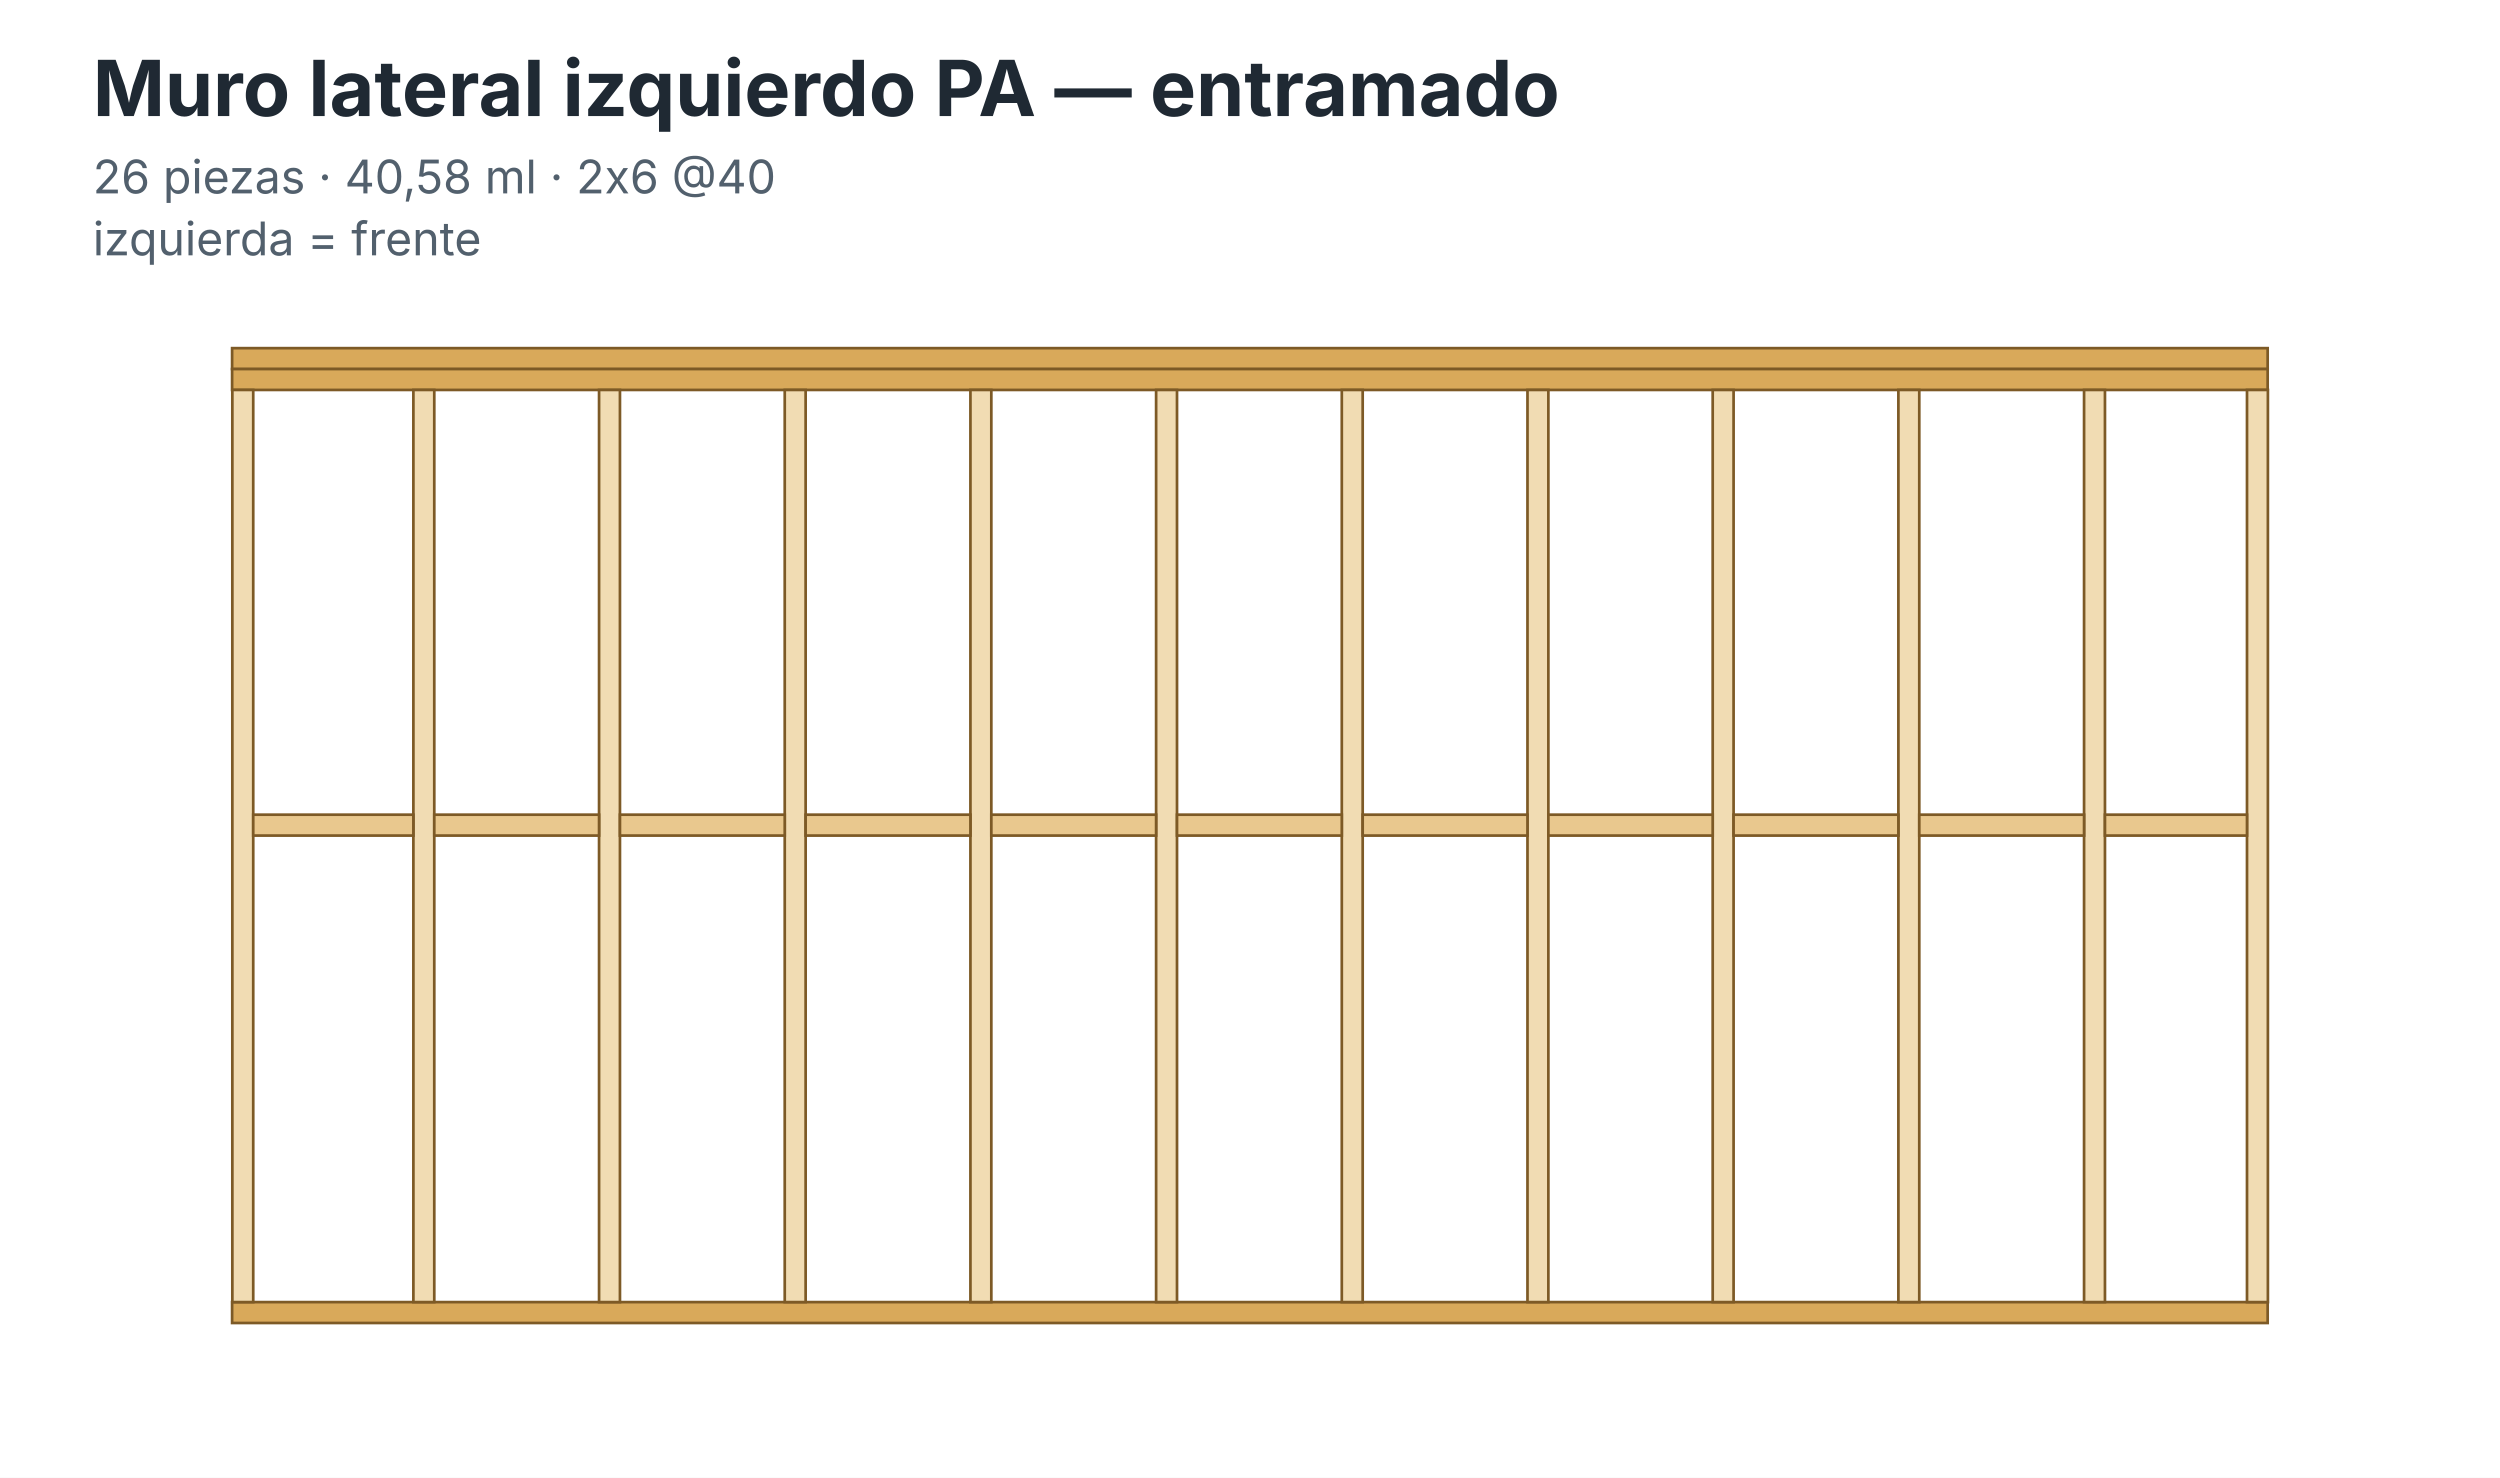
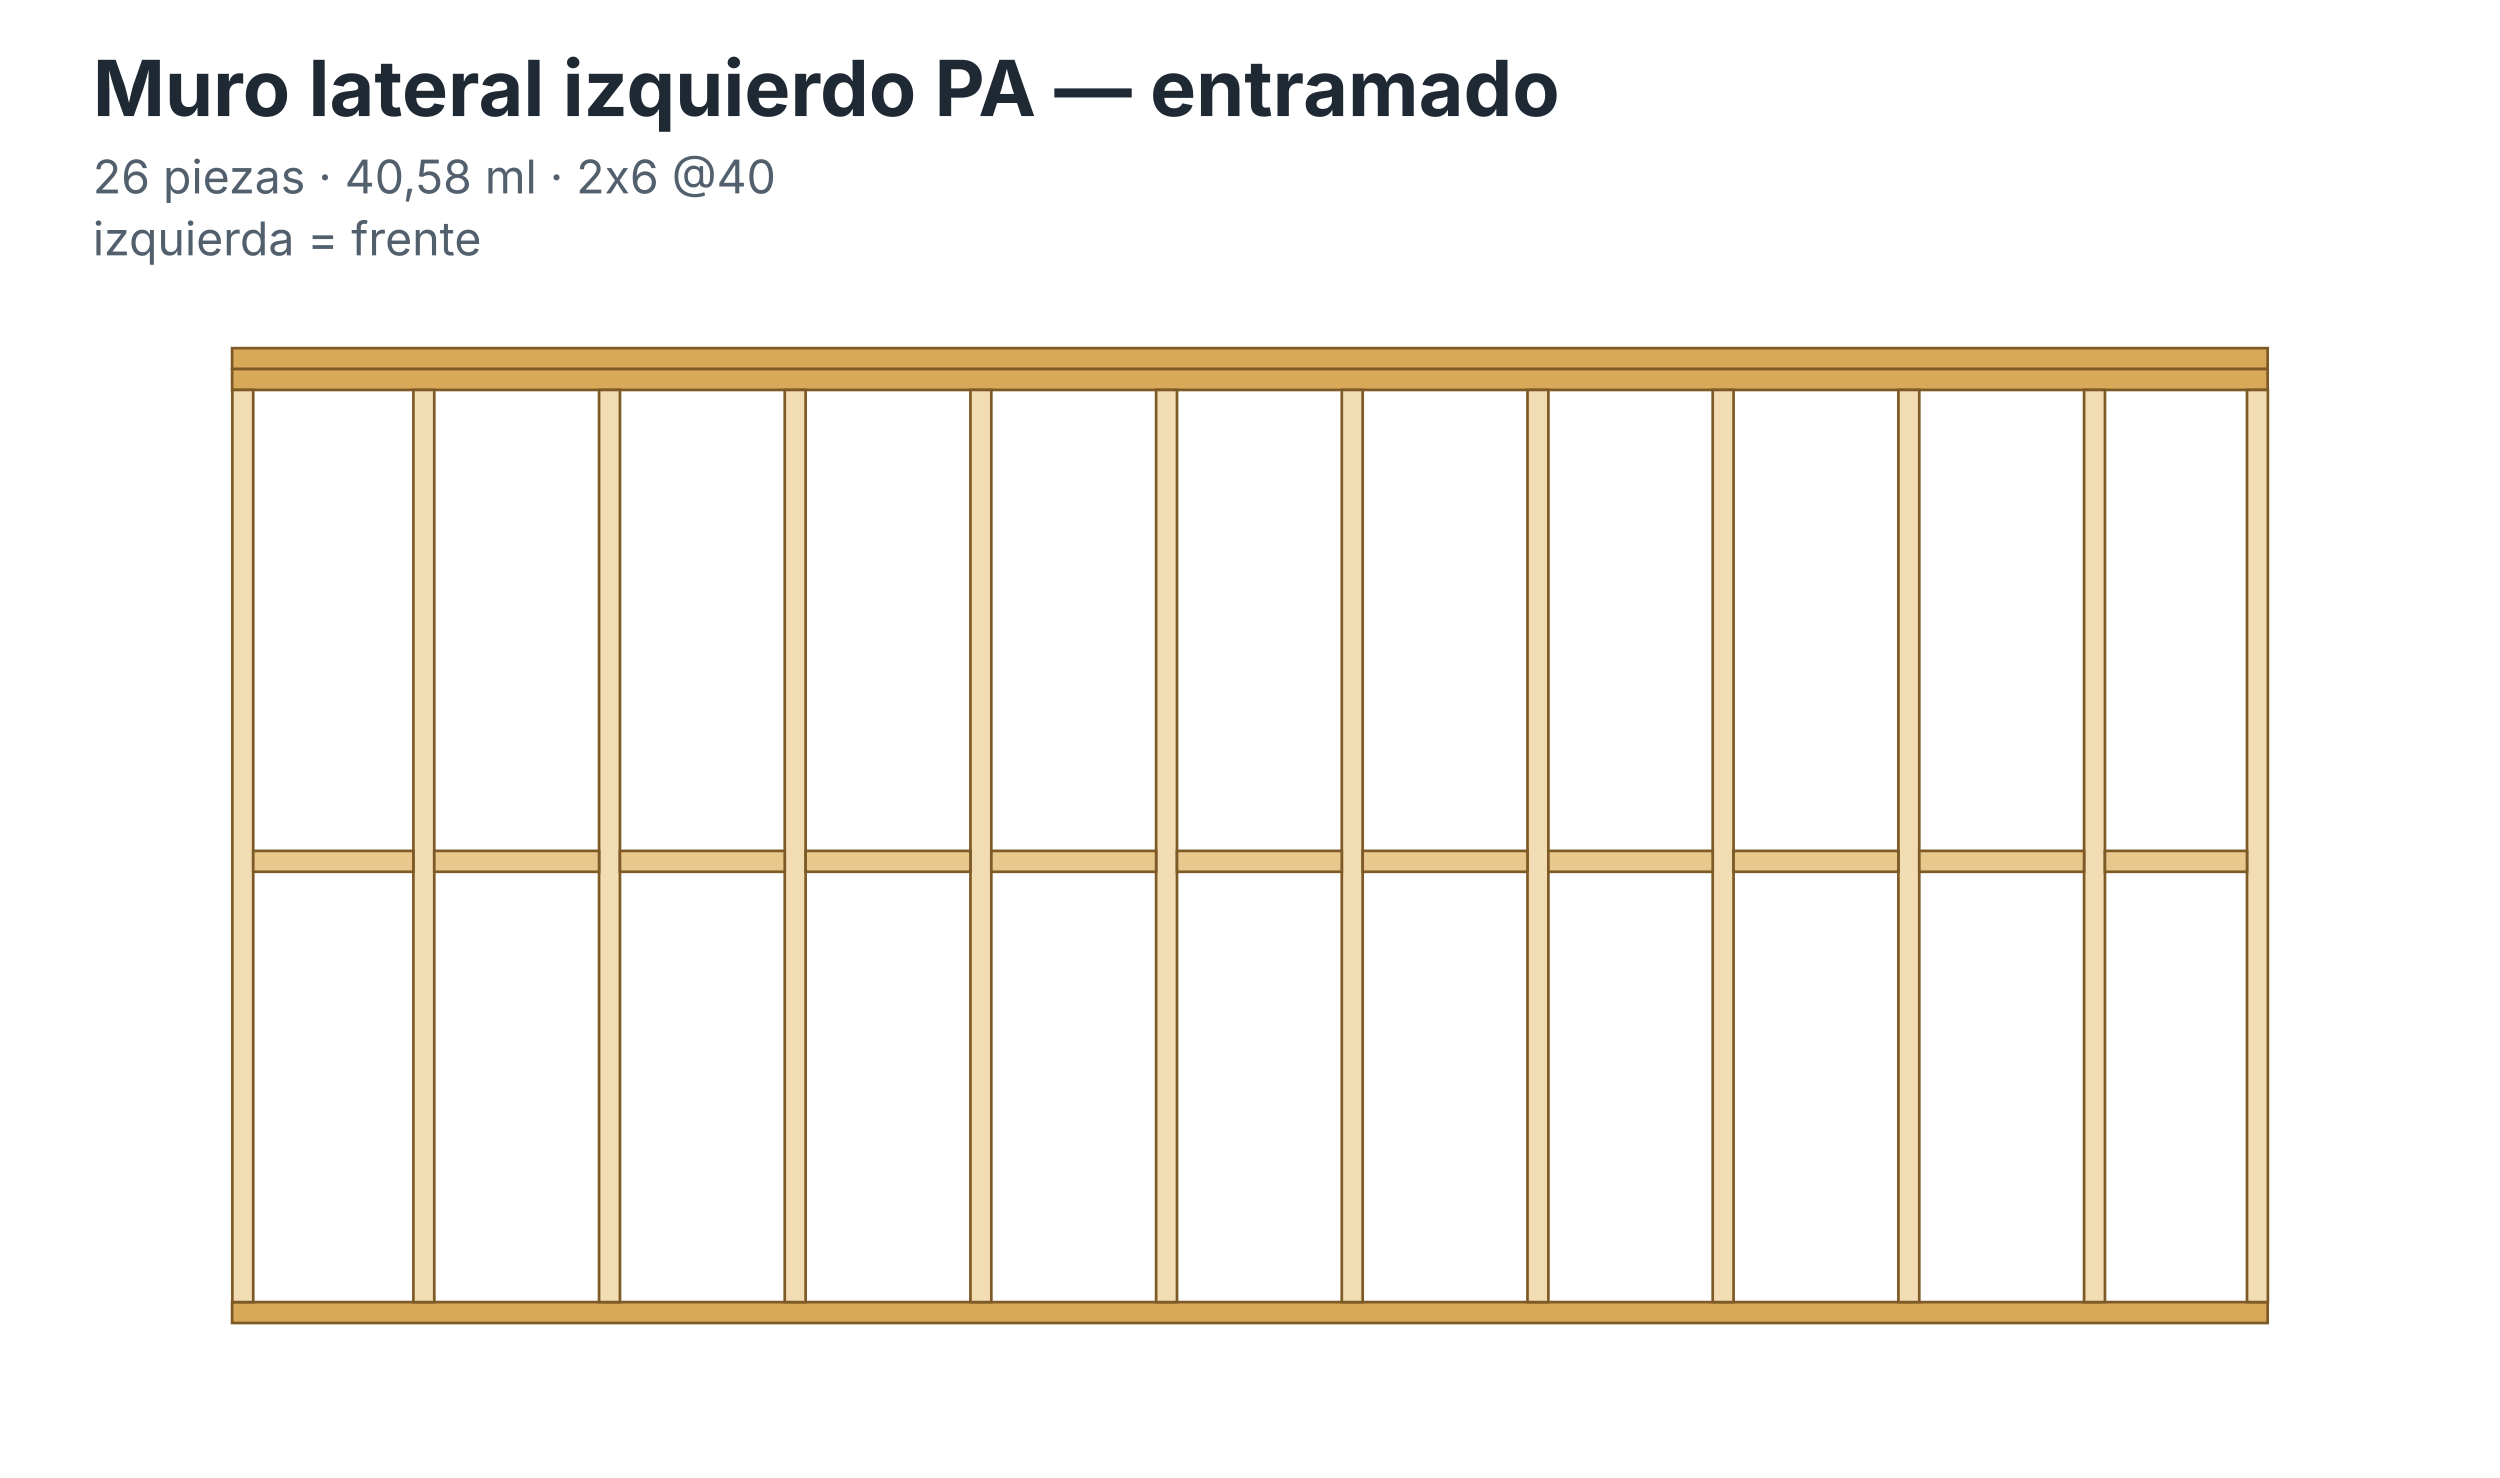
<svg xmlns="http://www.w3.org/2000/svg" viewBox="0 0 646.26 382" width="646.26" height="382">
  <style>
 .wall{fill:#2b2f33} .wallc{fill:#cfcac0;stroke:#2b2f33;stroke-width:1.2}
 .ins{fill:url(#ins)} .thin{stroke:#2b2f33;stroke-width:.8;fill:none}
 .open{fill:#fff;stroke:none} .glass{stroke:#3b82c4;stroke-width:1.2;fill:none}
 .swing{stroke:#555;stroke-width:.8;fill:none;stroke-dasharray:4 3}
 .furn{fill:#f6f3ec;stroke:#7a6f60;stroke-width:1} .furnhi{fill:none;stroke:#7a6f60;stroke-width:1;stroke-dasharray:6 4}
 .art{fill:#fff;stroke:#3a4a5a;stroke-width:1.2}
 .lbl{font-size:12px;fill:#333} .lbls{font-size:10px;fill:#555} .room{font-size:15px;font-weight:600;fill:#222}
 .area{font-size:12px;fill:#666} .dim{stroke:#a33;stroke-width:.8;fill:none} .dimt{font-size:11px;fill:#a33}
 .ttl{font-size:20px;font-weight:700;fill:#1f2933} .sub{font-size:12px;fill:#52606d}
 .stair{stroke:#555;stroke-width:.8;fill:#efe7dc} .staird{stroke:#777;stroke-width:.8;fill:none;stroke-dasharray:5 4}
 .ghost{opacity:.35} .grid{stroke:#e6e2da;stroke-width:.5}
</style>
  <defs>
    <pattern id="ins" width="10" height="10" patternUnits="userSpaceOnUse" patternTransform="rotate(45)">
      <rect width="10" height="10" fill="#f6e7a5" />
      <line x1="0" y1="0" x2="0" y2="10" stroke="#d8b84c" stroke-width="2" />
    </pattern>
    <marker id="arr" viewBox="0 0 10 10" refX="9" refY="5" markerWidth="7" markerHeight="7" orient="auto-start-reverse">
      <path d="M0,0 L10,5 L0,10 z" fill="#333" />
    </marker>
    <marker id="tick" viewBox="0 0 10 10" refX="5" refY="5" markerWidth="8" markerHeight="8" orient="auto">
      <path d="M2,8 L8,2" stroke="#a33" stroke-width="1.4" />
    </marker>
  </defs>
  <rect width="100%" height="100%" fill="#fff" />
  <text x="24" y="30" class="ttl" font-family="Inter, Arial, sans-serif">Muro lateral izquierdo PA — entramado</text>
  <text x="24" y="50" class="sub" font-family="Inter, Arial, sans-serif">26 piezas · 40,58 ml · 2x6 @40</text>
  <text x="24" y="66" class="sub" font-family="Inter, Arial, sans-serif">izquierda = frente</text>
  <polygon points="60,342 586.2,342 586.2,336.6 60,336.6" fill="#d9a95a" stroke="#7d5a26" stroke-width=".7" />
  <polygon points="60,95.4 586.2,95.4 586.2,90 60,90" fill="#d9a95a" stroke="#7d5a26" stroke-width=".7" />
  <polygon points="60,100.8 586.2,100.8 586.2,95.4 60,95.4" fill="#d9a95a" stroke="#7d5a26" stroke-width=".7" />
  <polygon points="60.06,336.6 65.46,336.6 65.46,100.8 60.06,100.8" fill="#f1dcb3" stroke="#7d5a26" stroke-width=".7" />
  <polygon points="106.86,336.6 112.26,336.6 112.26,100.8 106.86,100.8" fill="#f1dcb3" stroke="#7d5a26" stroke-width=".7" />
  <polygon points="154.86,336.6 160.26,336.6 160.26,100.8 154.86,100.8" fill="#f1dcb3" stroke="#7d5a26" stroke-width=".7" />
  <polygon points="202.86,336.6 208.26,336.6 208.26,100.8 202.86,100.8" fill="#f1dcb3" stroke="#7d5a26" stroke-width=".7" />
  <polygon points="250.86,336.6 256.26,336.6 256.26,100.8 250.86,100.8" fill="#f1dcb3" stroke="#7d5a26" stroke-width=".7" />
  <polygon points="298.86,336.6 304.26,336.6 304.26,100.8 298.86,100.8" fill="#f1dcb3" stroke="#7d5a26" stroke-width=".7" />
  <polygon points="346.86,336.6 352.26,336.6 352.26,100.8 346.86,100.8" fill="#f1dcb3" stroke="#7d5a26" stroke-width=".7" />
  <polygon points="394.86,336.6 400.26,336.6 400.26,100.8 394.86,100.8" fill="#f1dcb3" stroke="#7d5a26" stroke-width=".7" />
  <polygon points="442.74,336.6 448.14,336.6 448.14,100.8 442.74,100.8" fill="#f1dcb3" stroke="#7d5a26" stroke-width=".7" />
  <polygon points="490.74,336.6 496.14,336.6 496.14,100.8 490.74,100.8" fill="#f1dcb3" stroke="#7d5a26" stroke-width=".7" />
  <polygon points="538.74,336.6 544.14,336.6 544.14,100.8 538.74,100.8" fill="#f1dcb3" stroke="#7d5a26" stroke-width=".7" />
  <polygon points="580.86,336.6 586.26,336.6 586.26,100.8 580.86,100.8" fill="#f1dcb3" stroke="#7d5a26" stroke-width=".7" />
-   <polygon points="65.46,216 106.86,216 106.86,210.6 65.46,210.6" fill="#e9c88e" stroke="#7d5a26" stroke-width=".7" />
-   <polygon points="112.26,216 154.86,216 154.86,210.6 112.26,210.6" fill="#e9c88e" stroke="#7d5a26" stroke-width=".7" />
-   <polygon points="160.26,216 202.86,216 202.86,210.6 160.26,210.6" fill="#e9c88e" stroke="#7d5a26" stroke-width=".7" />
-   <polygon points="208.26,216 250.86,216 250.86,210.6 208.26,210.6" fill="#e9c88e" stroke="#7d5a26" stroke-width=".7" />
-   <polygon points="256.26,216 298.86,216 298.86,210.6 256.26,210.6" fill="#e9c88e" stroke="#7d5a26" stroke-width=".7" />
-   <polygon points="304.26,216 346.86,216 346.86,210.6 304.26,210.6" fill="#e9c88e" stroke="#7d5a26" stroke-width=".7" />
-   <polygon points="352.26,216 394.86,216 394.86,210.6 352.26,210.6" fill="#e9c88e" stroke="#7d5a26" stroke-width=".7" />
-   <polygon points="400.26,216 442.74,216 442.74,210.6 400.26,210.6" fill="#e9c88e" stroke="#7d5a26" stroke-width=".7" />
-   <polygon points="448.14,216 490.74,216 490.74,210.6 448.14,210.6" fill="#e9c88e" stroke="#7d5a26" stroke-width=".7" />
-   <polygon points="496.14,216 538.74,216 538.74,210.6 496.14,210.6" fill="#e9c88e" stroke="#7d5a26" stroke-width=".7" />
-   <polygon points="544.14,216 580.86,216 580.86,210.6 544.14,210.6" fill="#e9c88e" stroke="#7d5a26" stroke-width=".7" />
+   <polygon points="65.46,225.36 106.86,225.36 106.86,219.96 65.46,219.96" fill="#e9c88e" stroke="#7d5a26" stroke-width=".7" />
+   <polygon points="112.26,225.36 154.86,225.36 154.86,219.96 112.26,219.96" fill="#e9c88e" stroke="#7d5a26" stroke-width=".7" />
+   <polygon points="160.26,225.36 202.86,225.36 202.86,219.96 160.26,219.96" fill="#e9c88e" stroke="#7d5a26" stroke-width=".7" />
+   <polygon points="208.26,225.36 250.86,225.36 250.86,219.96 208.26,219.96" fill="#e9c88e" stroke="#7d5a26" stroke-width=".7" />
+   <polygon points="256.26,225.36 298.86,225.36 298.86,219.96 256.26,219.96" fill="#e9c88e" stroke="#7d5a26" stroke-width=".7" />
+   <polygon points="304.26,225.36 346.86,225.36 346.86,219.96 304.26,219.96" fill="#e9c88e" stroke="#7d5a26" stroke-width=".7" />
+   <polygon points="352.26,225.36 394.86,225.36 394.86,219.96 352.26,219.96" fill="#e9c88e" stroke="#7d5a26" stroke-width=".7" />
+   <polygon points="400.26,225.36 442.74,225.36 442.74,219.96 400.26,219.96" fill="#e9c88e" stroke="#7d5a26" stroke-width=".7" />
+   <polygon points="448.14,225.36 490.74,225.36 490.74,219.96 448.14,219.96" fill="#e9c88e" stroke="#7d5a26" stroke-width=".7" />
+   <polygon points="496.14,225.36 538.74,225.36 538.74,219.96 496.14,219.96" fill="#e9c88e" stroke="#7d5a26" stroke-width=".7" />
+   <polygon points="544.14,225.36 580.86,225.36 580.86,219.96 544.14,219.96" fill="#e9c88e" stroke="#7d5a26" stroke-width=".7" />
</svg>
